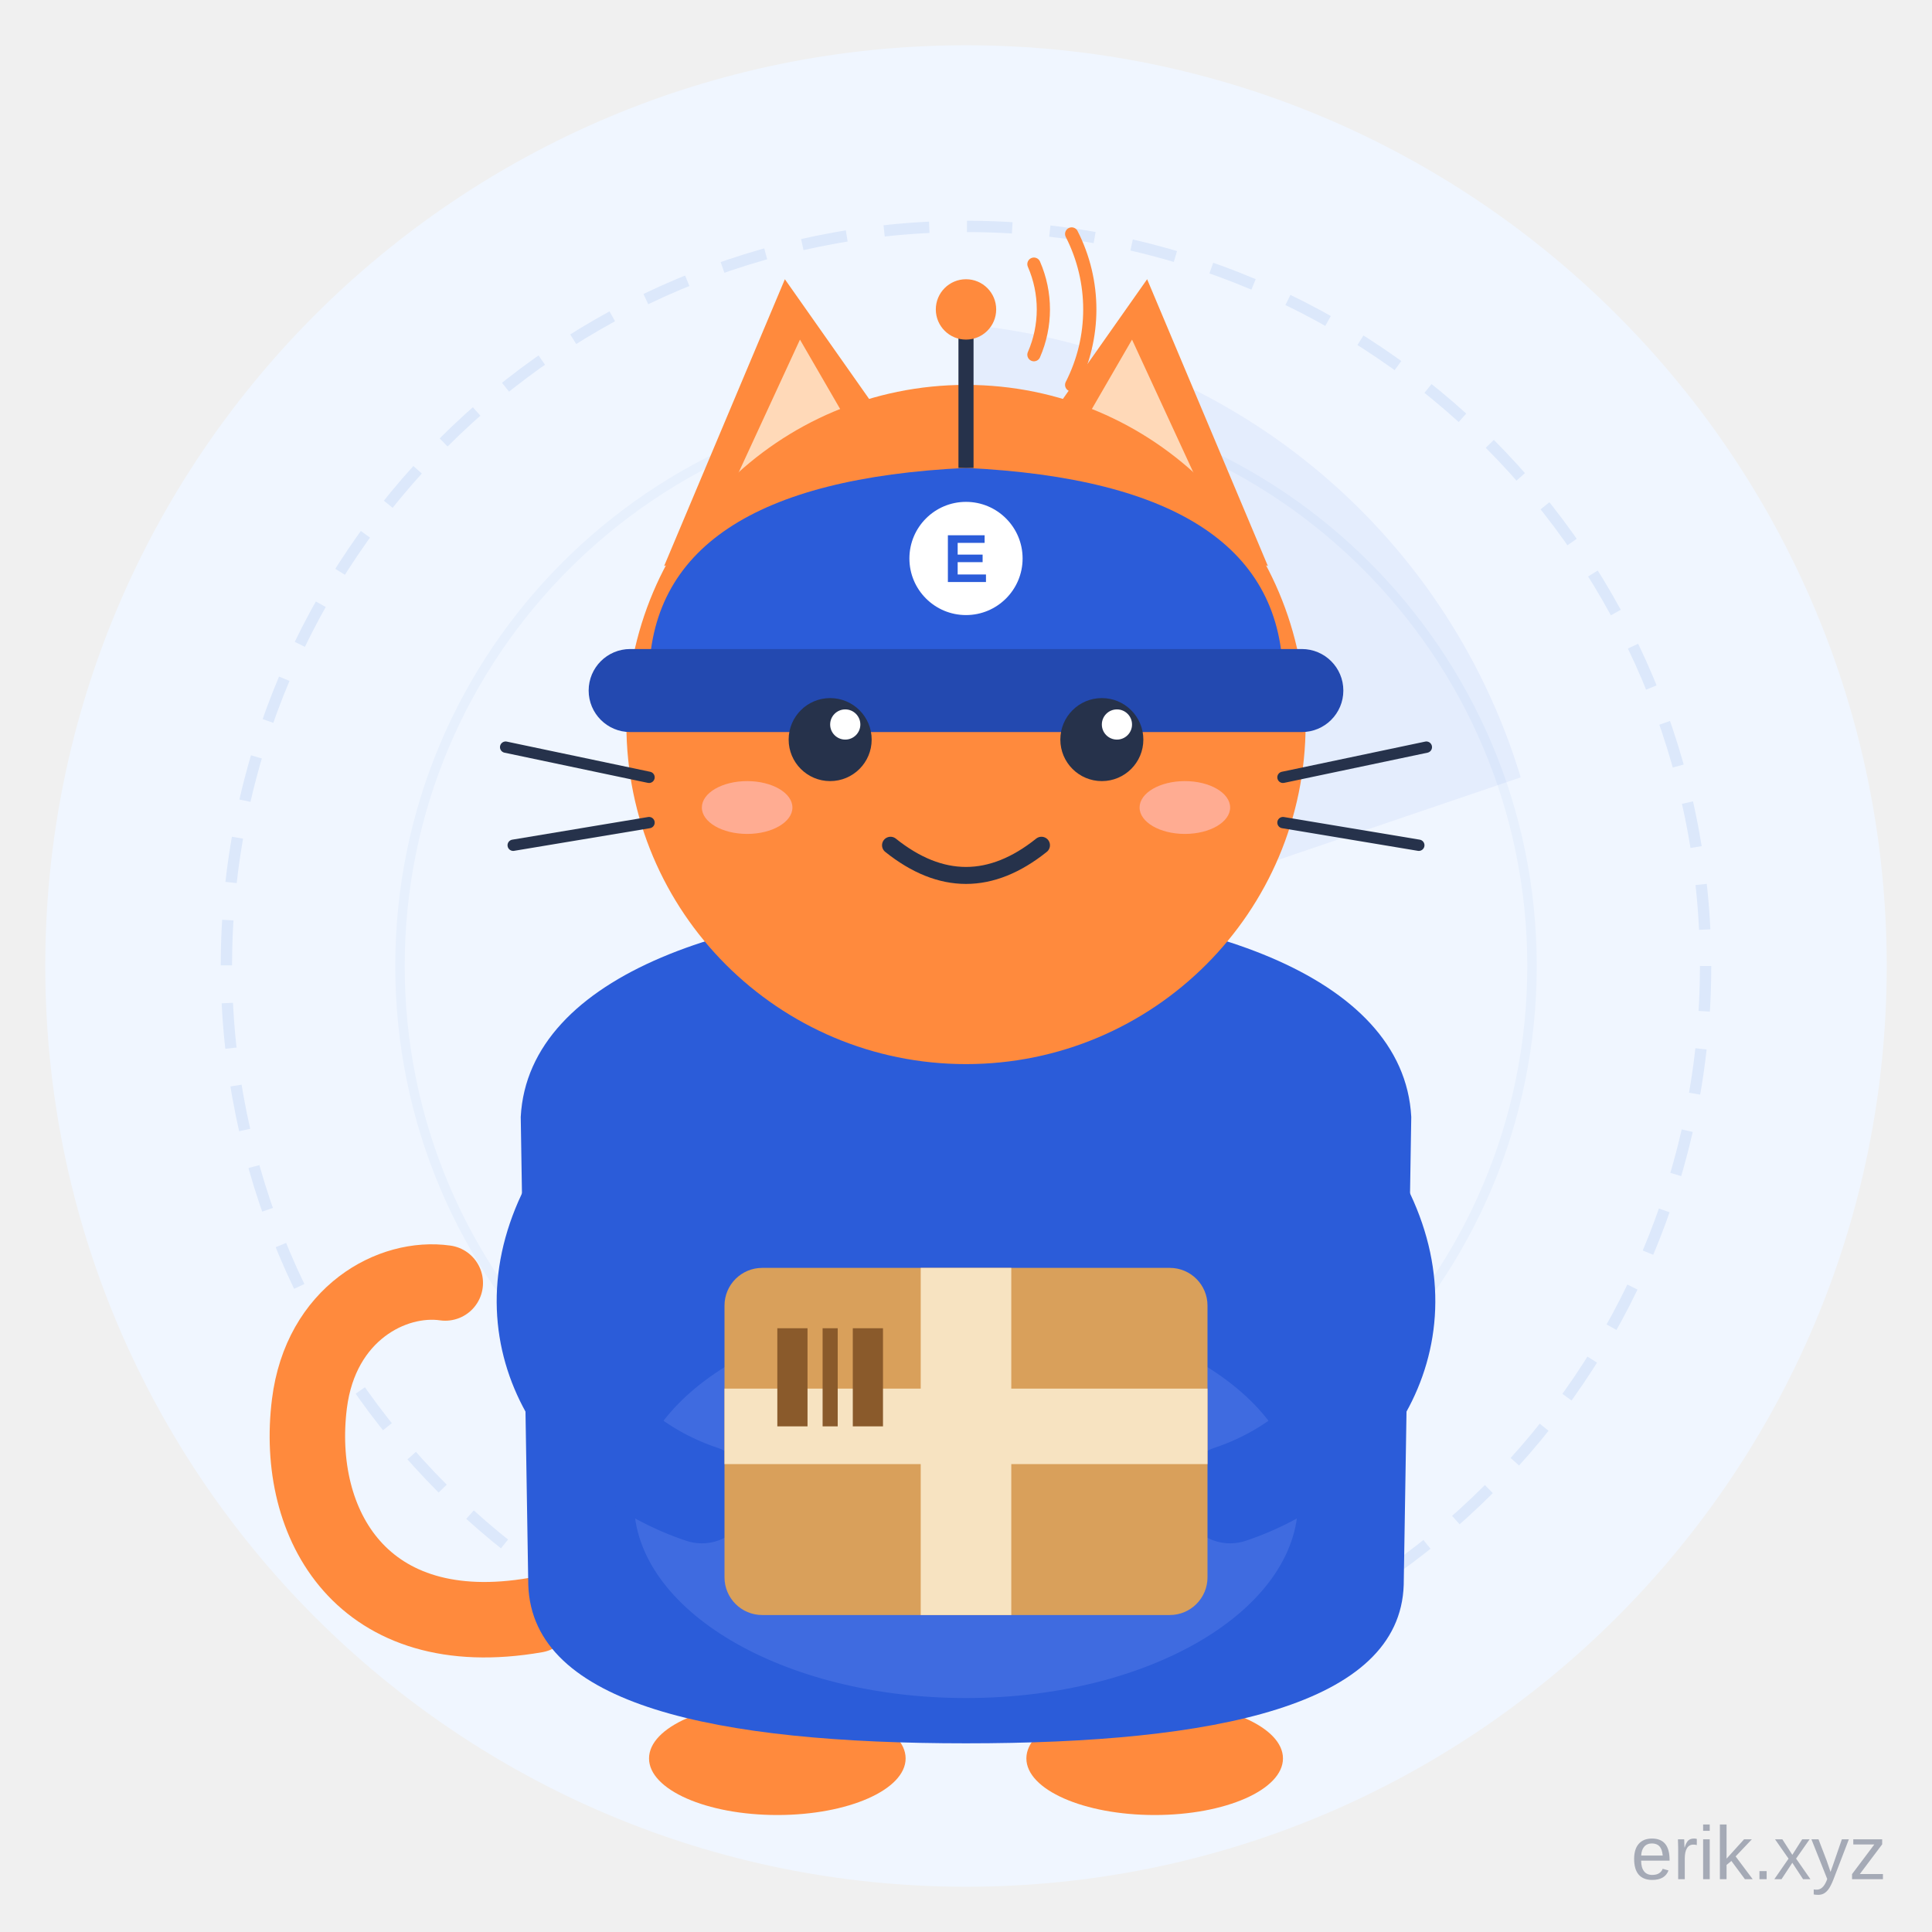
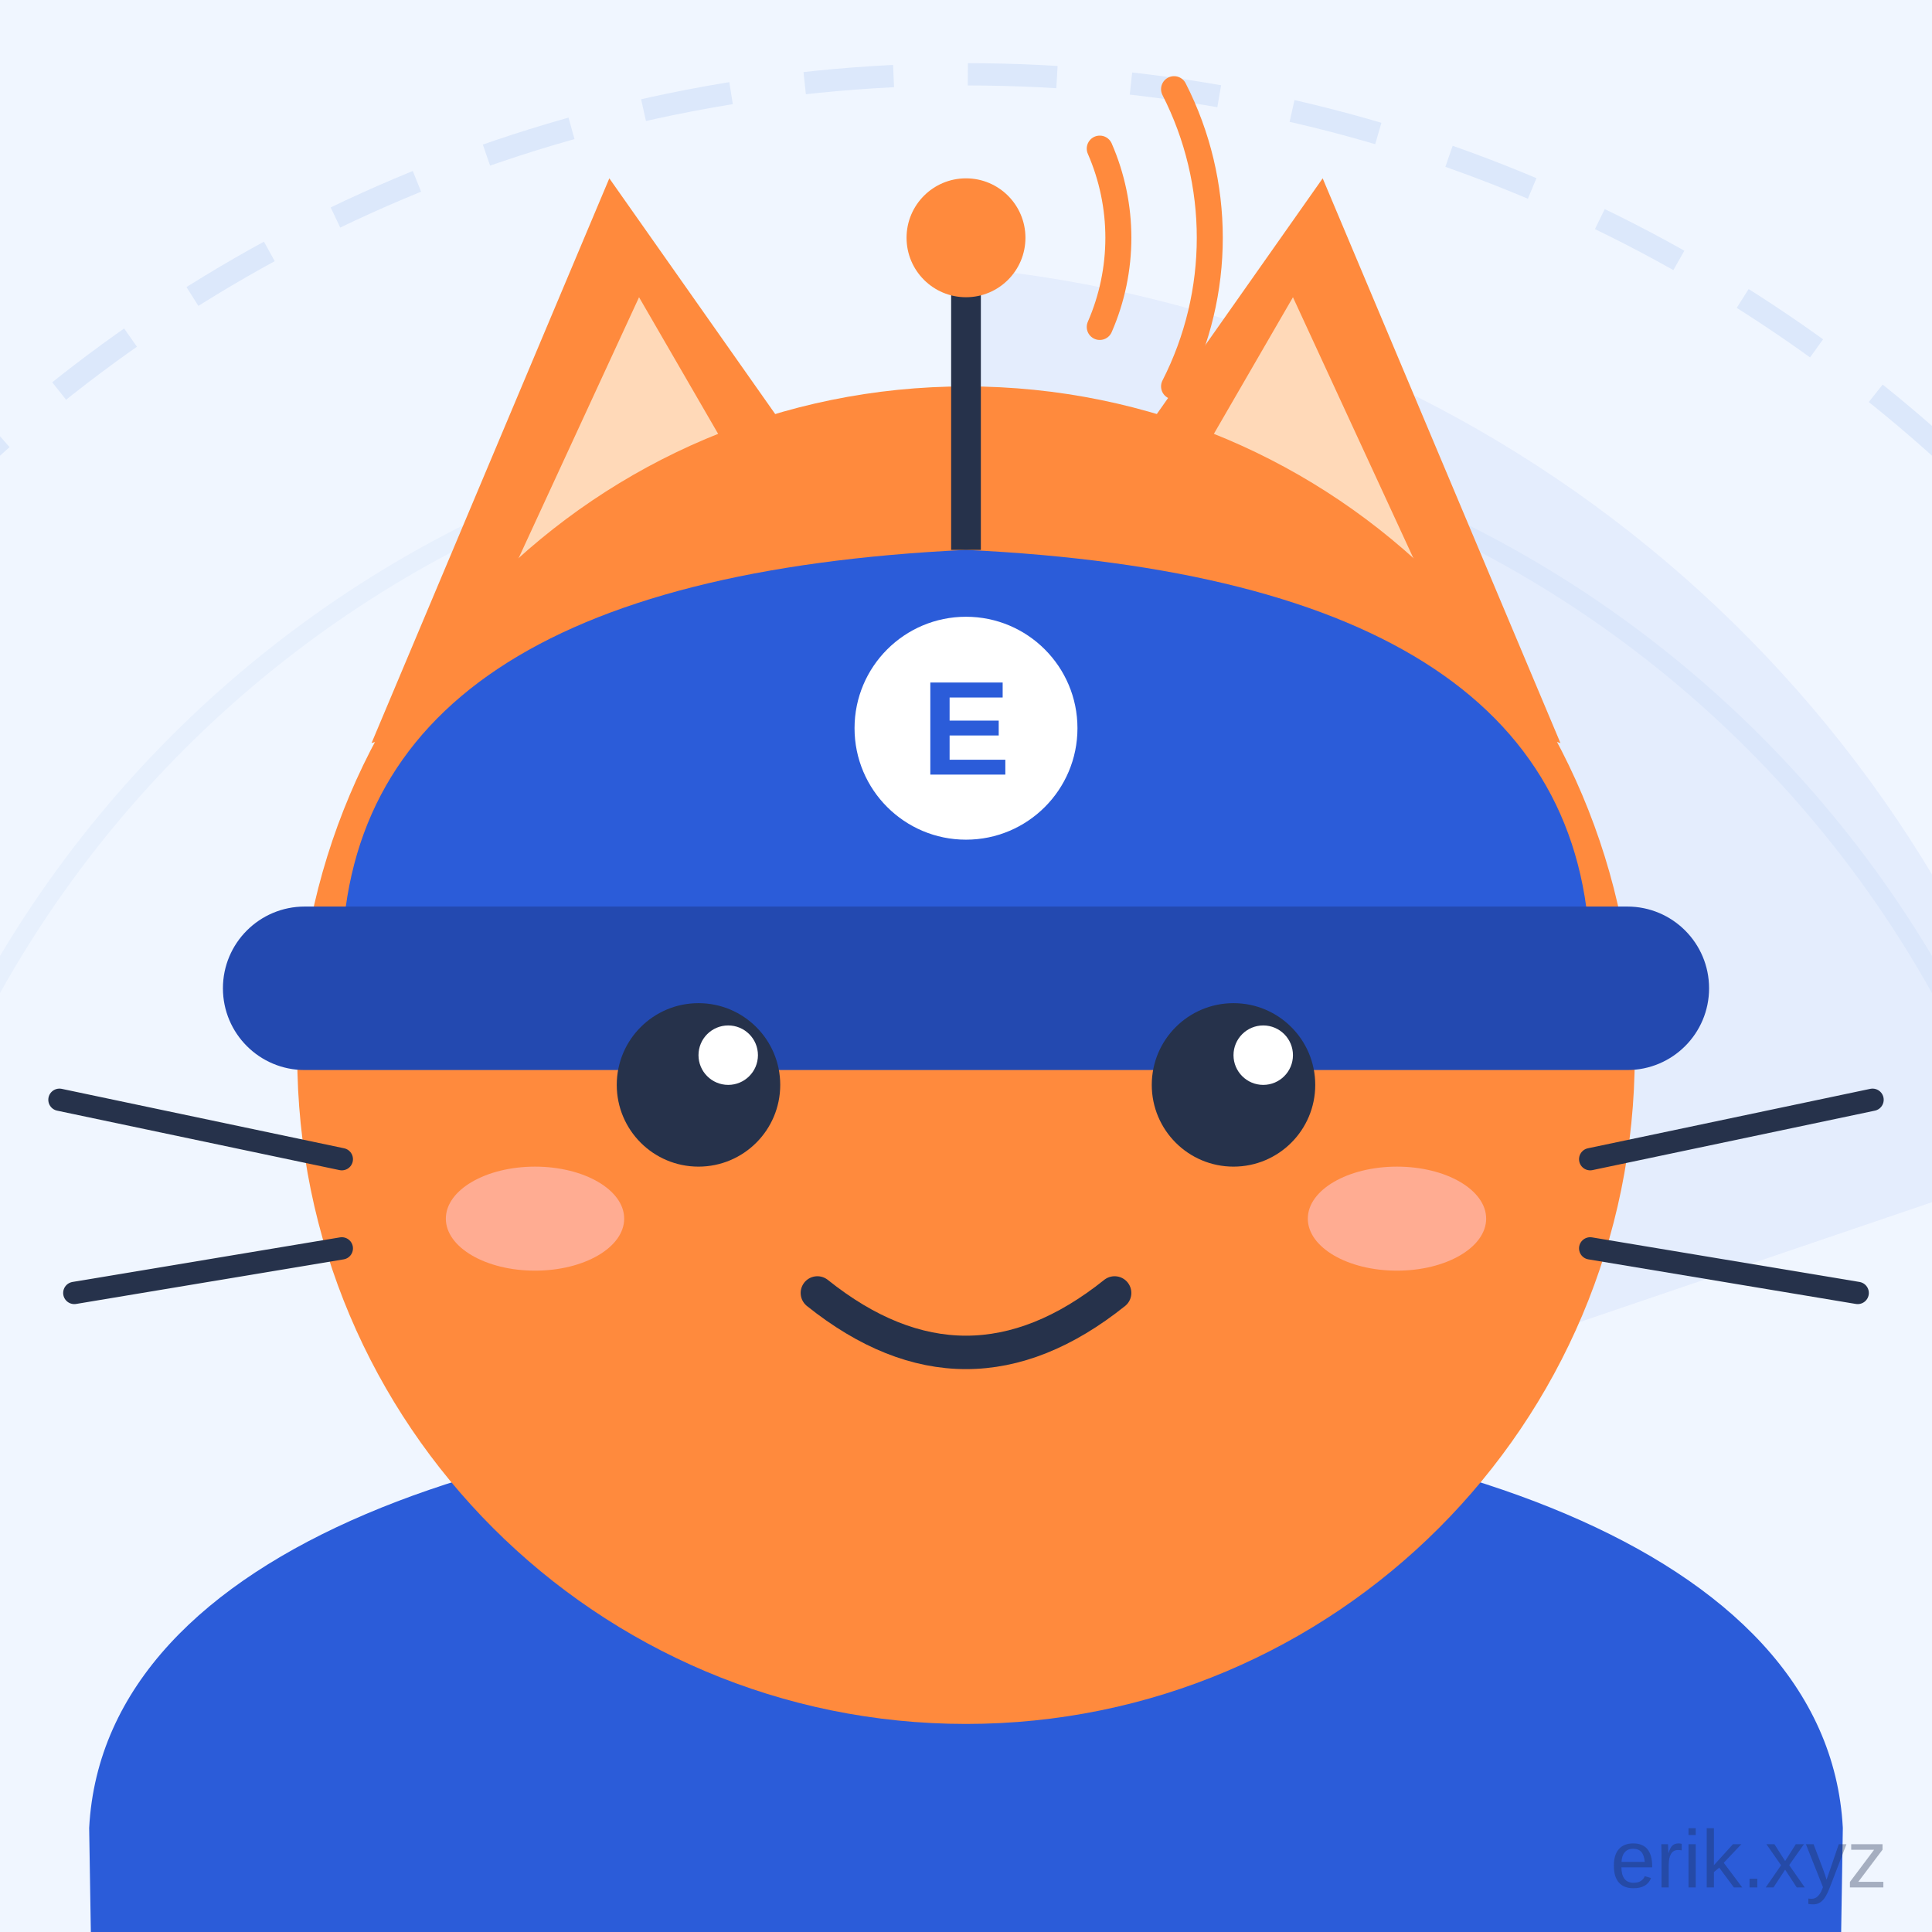
- <svg xmlns="http://www.w3.org/2000/svg" viewBox="0 0 512 512" role="img" aria-label="E-Cat 项目宠物（动态版）">
+ <svg xmlns="http://www.w3.org/2000/svg" viewBox="126 50 260 260" role="img" aria-label="E-Cat 项目宠物（动态版）">
  <style>
    .ecat-pet, .ecat-head, .ecat-tail, .ecat-eyes, .ecat-ear-l, .ecat-ear-r,
    .radar-sweep, .radar-ring, .ant-wave, .antenna-dot { transform-box: view-box; }

    /* 呼吸：从脚底向上轻微起伏 */
    .ecat-pet  { transform-origin: 256px 466px; animation: ecat-breath 3.6s ease-in-out infinite; }
    @keyframes ecat-breath {
      0%, 100% { transform: scale(1, 1); }
      50%      { transform: scale(1.012, 1.022); }
    }

    /* 头部浮动 */
    .ecat-head { transform-origin: 256px 282px; animation: ecat-bob 3.6s ease-in-out infinite; }
    @keyframes ecat-bob {
      0%, 100% { transform: translateY(0) rotate(0deg); }
      50%      { transform: translateY(-3px) rotate(-1.2deg); }
    }

    /* 尾巴摇摆 */
    .ecat-tail { transform-origin: 140px 428px; animation: ecat-wag 1.6s ease-in-out infinite; }
    @keyframes ecat-wag {
      0%, 100% { transform: rotate(-8deg); }
      50%      { transform: rotate(10deg); }
    }

    /* 眨眼 */
    .ecat-eyes { transform-origin: 256px 196px; animation: ecat-blink 5.2s ease-in-out infinite; }
    @keyframes ecat-blink {
      0%, 90%, 100% { transform: scaleY(1); }
      93%, 96%      { transform: scaleY(0.08); }
    }

    /* 耳朵轻抖 */
    .ecat-ear-l { transform-origin: 211px 139px; animation: ecat-ear-l 4.2s ease-in-out infinite; }
    @keyframes ecat-ear-l {
      0%, 72%, 100% { transform: rotate(0deg); }
      80%           { transform: rotate(-4deg); }
      90%           { transform: rotate(0deg); }
    }
    .ecat-ear-r { transform-origin: 301px 139px; animation: ecat-ear-r 4.2s ease-in-out infinite; }
    @keyframes ecat-ear-r {
      0%, 72%, 100% { transform: rotate(0deg); }
      80%           { transform: rotate(4deg); }
      90%           { transform: rotate(0deg); }
    }

    /* 雷达扫描 */
    .radar-sweep { transform-origin: 256px 256px; animation: radar-spin 7s linear infinite; }
    @keyframes radar-spin { to { transform: rotate(360deg); } }

    /* 雷达圈脉冲 */
    .radar-ring { animation: radar-pulse 3.2s ease-in-out infinite; }
    @keyframes radar-pulse { 0%, 100% { opacity: 1; } 50% { opacity: .45; } }

    /* 天线信号波 */
    .ant-wave { animation: ant-signal 2.2s ease-out infinite; }
    .ant-wave.w2 { animation-delay: .5s; }
    @keyframes ant-signal {
      0%   { opacity: .2; }
      40%  { opacity: 1; }
      100% { opacity: .25; }
    }
    .antenna-dot { animation: antenna-glow 2.2s ease-in-out infinite; }
    @keyframes antenna-glow { 0%, 100% { opacity: 1; } 50% { opacity: .4; } }

    @media (prefers-reduced-motion: reduce) {
      .ecat-pet, .ecat-head, .ecat-tail, .ecat-eyes, .ecat-ear-l, .ecat-ear-r,
      .radar-sweep, .radar-ring, .ant-wave, .antenna-dot { animation: none; }
    }
  </style>
  <circle cx="256" cy="256" r="244" fill="#F0F6FF" />
  <circle class="radar-ring" cx="256" cy="256" r="196" fill="none" stroke="#DCE8FB" stroke-width="3" stroke-dasharray="12 10" />
  <circle class="radar-ring" cx="256" cy="256" r="150" fill="none" stroke="#E7F0FD" stroke-width="2.5" />
  <path class="radar-sweep" d="M256,256 L256,86 A170,170 0 0 1 403,206 Z" fill="#2B5CD9" fill-opacity="0.06" />
  <g class="ecat-pet">
    <g class="ecat-tail">
      <path d="M142,428 C96,436 78,404 82,372 C85,348 104,338 118,340" stroke="#FF8A3D" stroke-width="20" stroke-linecap="round" fill="none" />
    </g>
    <ellipse cx="206" cy="466" rx="34" ry="15" fill="#FF8A3D" />
    <ellipse cx="306" cy="466" rx="34" ry="15" fill="#FF8A3D" />
    <path d="M138,296 C140,258 196,240 256,240 C316,240 372,258 374,296              L372,420 C371,452 322,462 256,462 C190,462 141,452 140,420 Z" fill="#2B5CD9" />
    <ellipse cx="256" cy="398" rx="88" ry="52" fill="#3F6BE0" />
    <path d="M150,322 C134,356 156,386 186,396" stroke="#2B5CD9" stroke-width="26" stroke-linecap="round" fill="none" />
    <path d="M362,322 C378,356 356,386 326,396" stroke="#2B5CD9" stroke-width="26" stroke-linecap="round" fill="none" />
    <rect x="192" y="336" width="128" height="92" rx="10" fill="#D9A05B" />
    <rect x="244" y="336" width="24" height="92" fill="#F7E3C1" />
    <rect x="192" y="368" width="128" height="20" fill="#F7E3C1" />
    <rect x="206" y="352" width="8" height="26" fill="#8A5A2B" />
    <rect x="218" y="352" width="4" height="26" fill="#8A5A2B" />
    <rect x="226" y="352" width="8" height="26" fill="#8A5A2B" />
    <g class="ecat-head">
      <g class="ecat-ear-l">
        <path d="M176,150 L208,74 L246,128 Z" fill="#FF8A3D" />
        <path d="M188,142 L212,90 L234,128 Z" fill="#FFD9B8" />
      </g>
      <g class="ecat-ear-r">
        <path d="M336,150 L304,74 L266,128 Z" fill="#FF8A3D" />
        <path d="M324,142 L300,90 L278,128 Z" fill="#FFD9B8" />
      </g>
      <circle cx="256" cy="192" r="90" fill="#FF8A3D" />
      <path d="M172,180 Q172,128 256,124 Q340,128 340,180 Z" fill="#2B5CD9" />
      <rect x="156" y="172" width="200" height="22" rx="11" fill="#2349B0" />
      <circle cx="256" cy="148" r="15" fill="#FFFFFF" />
      <text x="256" y="148" text-anchor="middle" dominant-baseline="central" font-family="Arial, sans-serif" font-size="18" font-weight="bold" fill="#2B5CD9">E</text>
      <line x1="256" y1="124" x2="256" y2="88" stroke="#26324B" stroke-width="4" />
      <circle class="antenna-dot" cx="256" cy="82" r="8" fill="#FF8A3D" />
      <path class="ant-wave w1" d="M274,70 A30,30 0 0 1 274,94" stroke="#FF8A3D" stroke-width="3.5" fill="none" stroke-linecap="round" />
      <path class="ant-wave w2" d="M284,62 A44,44 0 0 1 284,102" stroke="#FF8A3D" stroke-width="3.5" fill="none" stroke-linecap="round" />
      <g class="ecat-eyes">
        <circle cx="220" cy="196" r="11" fill="#26324B" />
        <circle cx="292" cy="196" r="11" fill="#26324B" />
        <circle cx="224" cy="192" r="4" fill="#FFFFFF" />
        <circle cx="296" cy="192" r="4" fill="#FFFFFF" />
      </g>
      <ellipse cx="198" cy="214" rx="12" ry="7" fill="#FFB4A8" fill-opacity="0.8" />
      <ellipse cx="314" cy="214" rx="12" ry="7" fill="#FFB4A8" fill-opacity="0.8" />
      <path d="M236,224 Q256,240 276,224" stroke="#26324B" stroke-width="4.5" fill="none" stroke-linecap="round" />
      <path d="M172,206 L134,198" stroke="#26324B" stroke-width="3" stroke-linecap="round" />
      <path d="M172,218 L136,224" stroke="#26324B" stroke-width="3" stroke-linecap="round" />
      <path d="M340,206 L378,198" stroke="#26324B" stroke-width="3" stroke-linecap="round" />
      <path d="M340,218 L376,224" stroke="#26324B" stroke-width="3" stroke-linecap="round" />
    </g>
  </g>
-   <text x="500" y="498" text-anchor="end" font-family="Arial, sans-serif" font-size="20" fill="#1B2A4A" fill-opacity="0.35">erik.xyz</text>
+   <text x="380" y="304" text-anchor="end" font-family="Arial, sans-serif" font-size="11" fill="#1B2A4A" fill-opacity="0.35">erik.xyz</text>
</svg>
